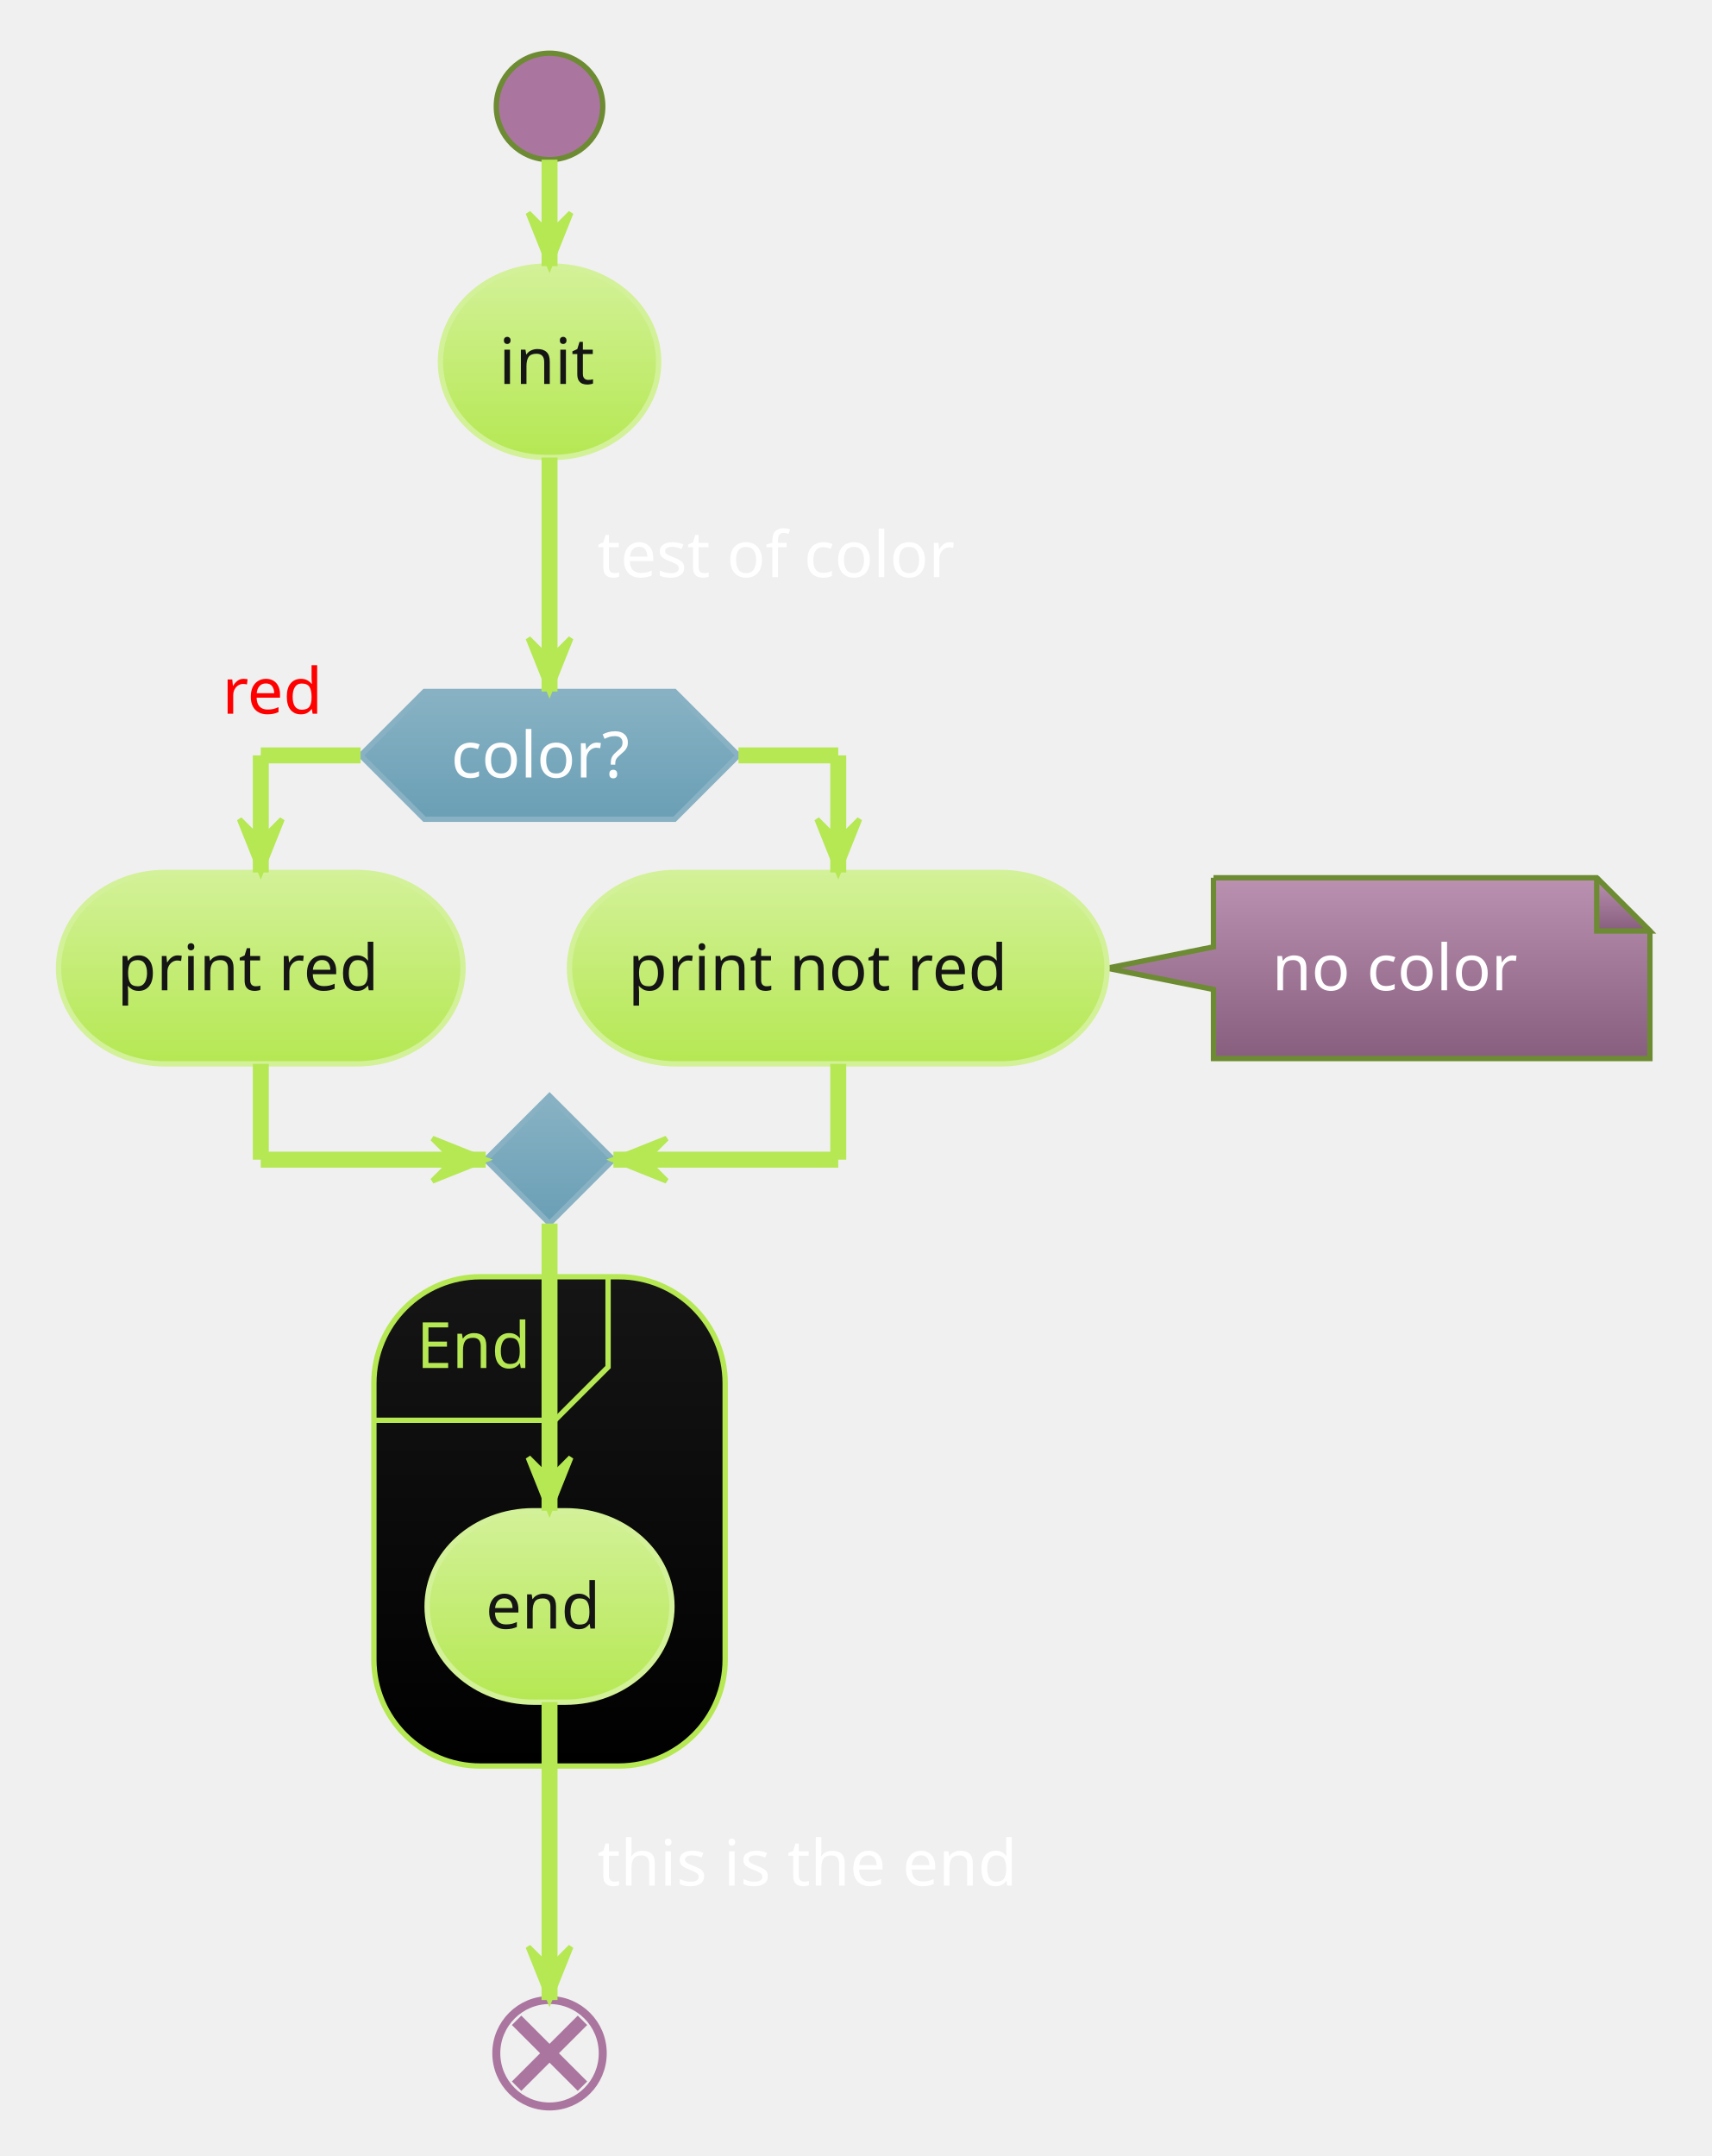
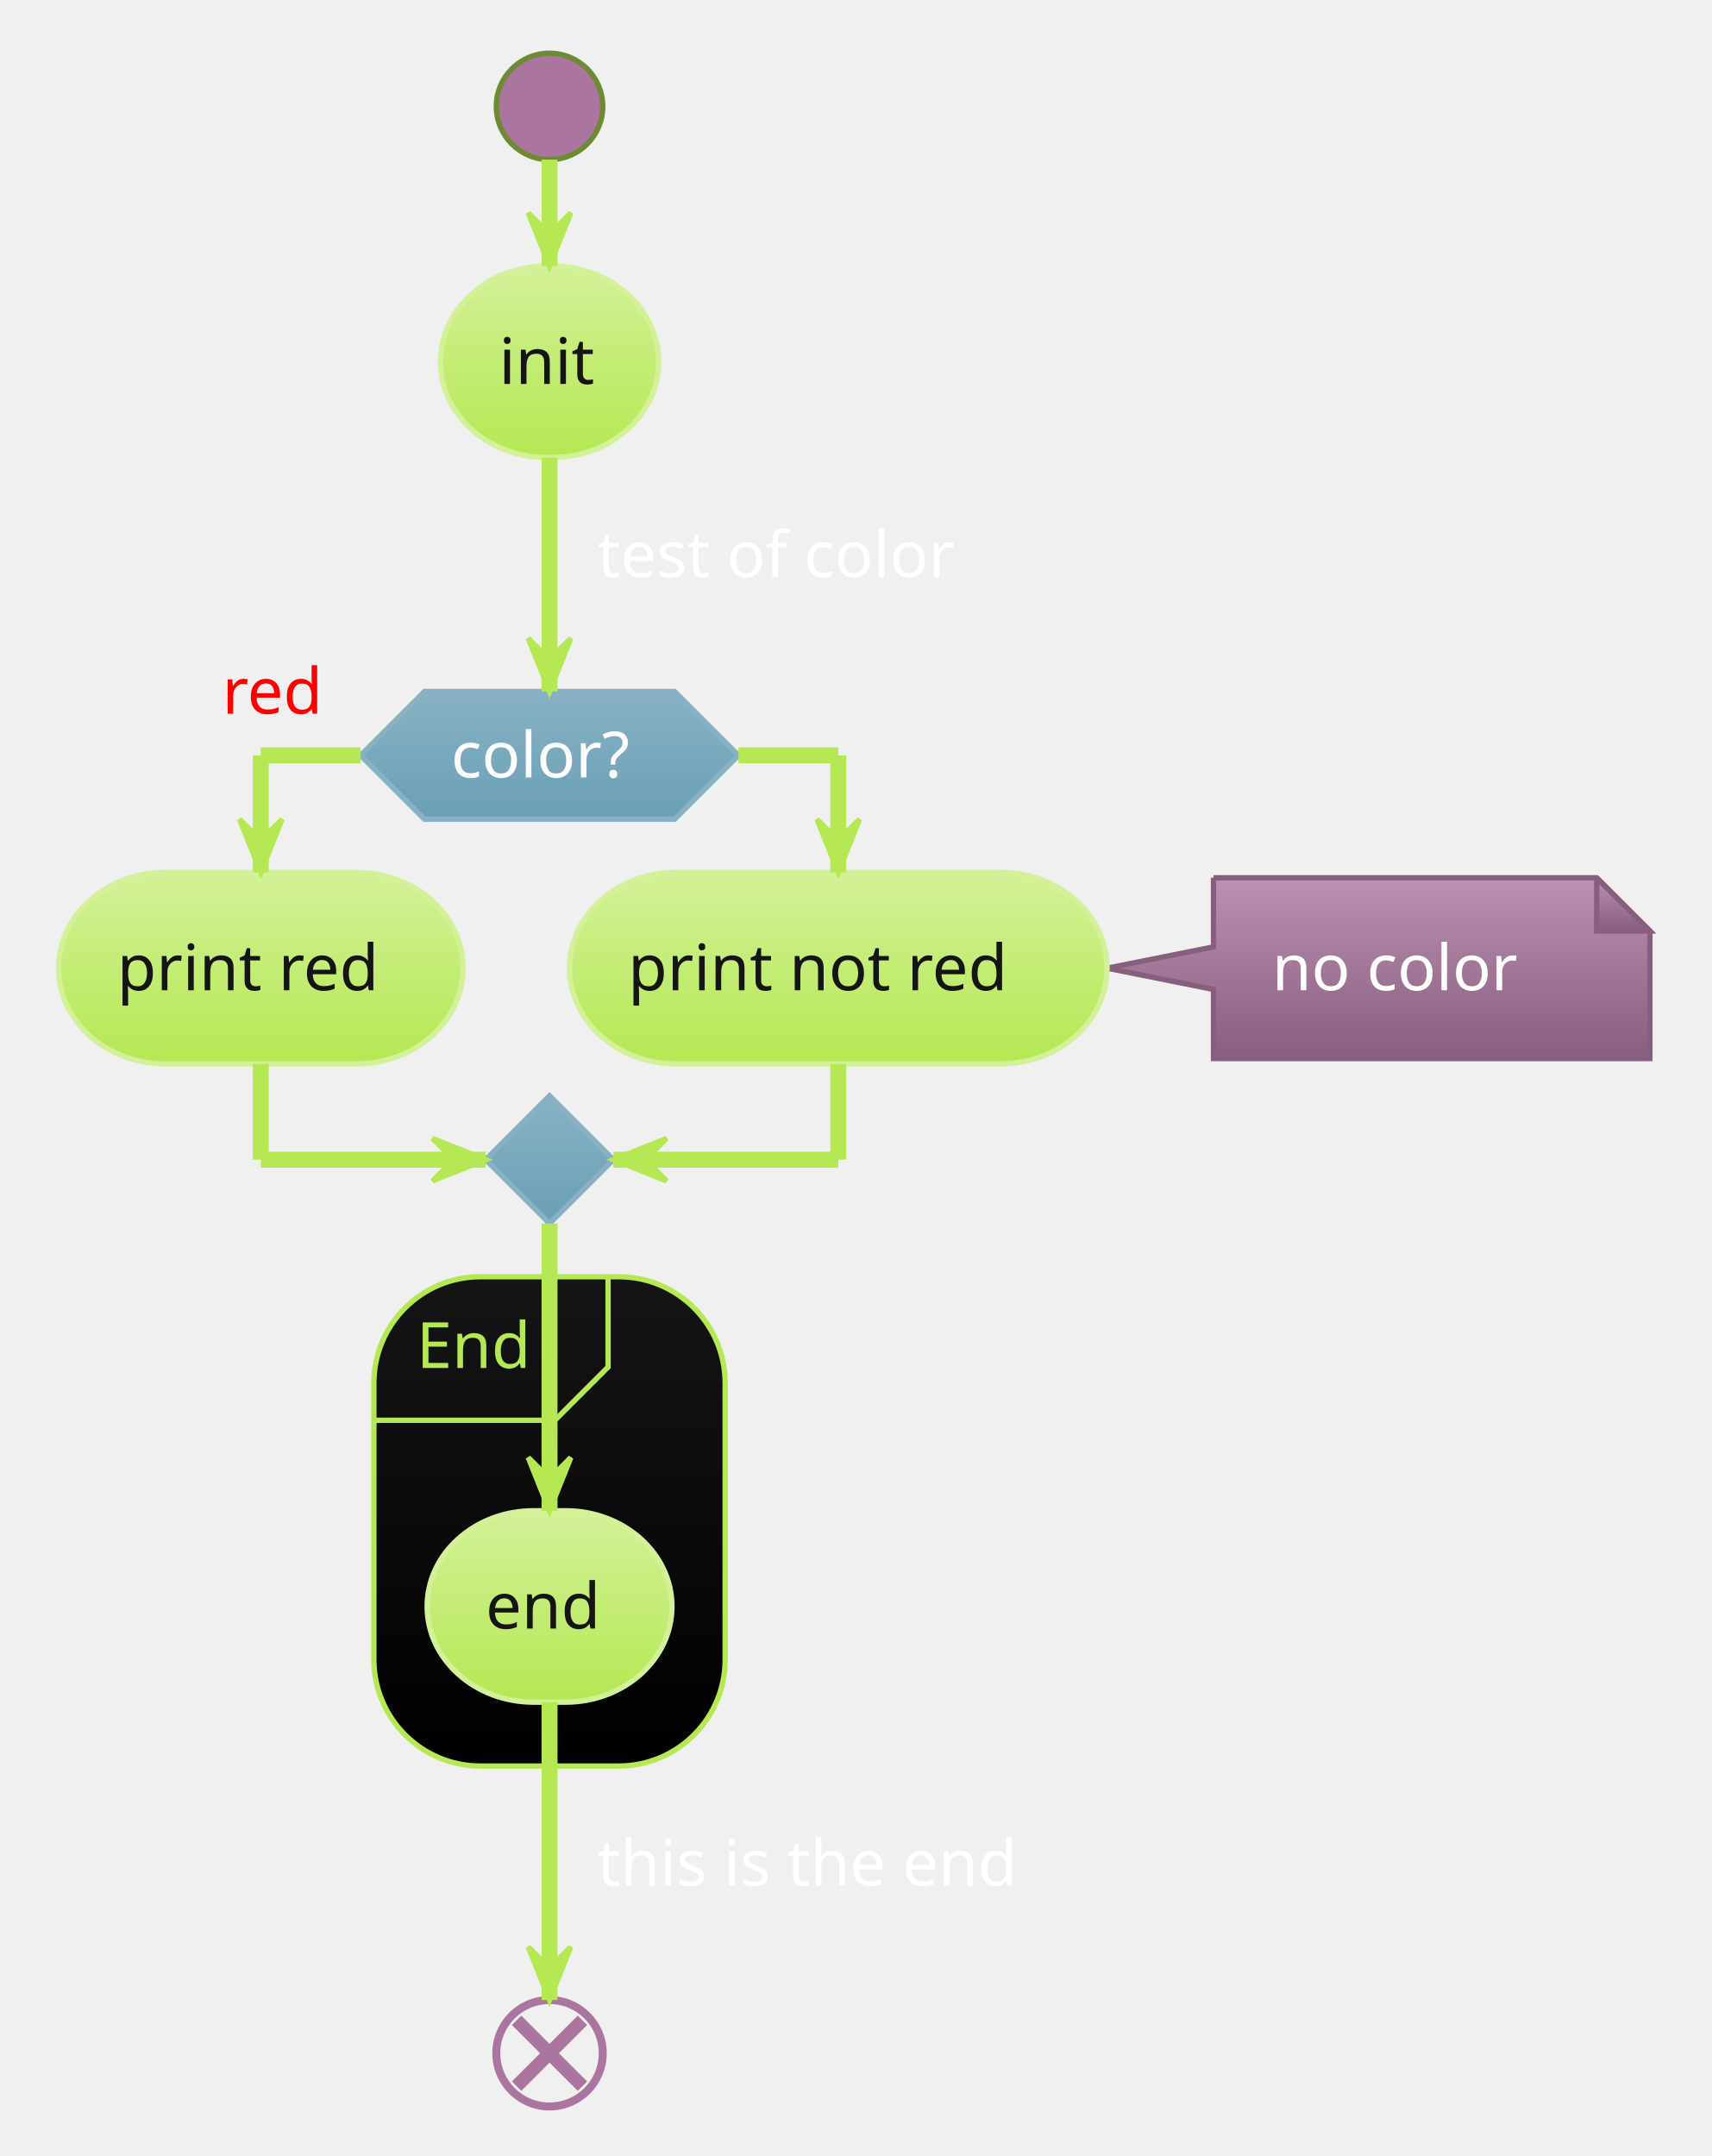
<svg xmlns="http://www.w3.org/2000/svg" contentStyleType="text/css" height="422.917px" preserveAspectRatio="none" style="width:335px;height:422px;" version="1.1" viewBox="0 0 335 422" width="335.417px" zoomAndPan="magnify">
  <defs>
    <linearGradient id="ggytkpae7zc760" x1="50%" x2="50%" y1="0%" y2="100%">
      <stop offset="0%" stop-color="#D3F198" />
      <stop offset="100%" stop-color="#B5E853" />
    </linearGradient>
    <linearGradient id="ggytkpae7zc761" x1="50%" x2="50%" y1="0%" y2="100%">
      <stop offset="0%" stop-color="#88B2C4" />
      <stop offset="100%" stop-color="#6A9FB5" />
    </linearGradient>
    <linearGradient id="ggytkpae7zc762" x1="50%" x2="50%" y1="0%" y2="100%">
      <stop offset="0%" stop-color="#BB91B2" />
      <stop offset="100%" stop-color="#885E7F" />
    </linearGradient>
    <linearGradient id="ggytkpae7zc763" x1="50%" x2="50%" y1="0%" y2="100%">
      <stop offset="0%" stop-color="#151515" />
      <stop offset="100%" stop-color="#000000" />
    </linearGradient>
  </defs>
  <g>
    <ellipse cx="107.552" cy="20.833" fill="#AA759F" rx="10.417" ry="10.417" style="stroke:#6D8B32;stroke-width:1.042;" />
    <rect fill="url(#ggytkpae7zc760)" height="37.467" rx="20.833" ry="20.833" style="stroke:#D3F198;stroke-width:1.042;" width="42.708" x="86.198" y="52.083" />
    <text fill="#151515" font-family="&quot;Verdana&quot;" font-size="12.5" lengthAdjust="spacing" textLength="19.792" x="97.656" y="75.144">init</text>
    <polygon fill="url(#ggytkpae7zc761)" points="83.073,135.352,132.031,135.352,144.531,147.852,132.031,160.352,83.073,160.352,70.573,147.852,83.073,135.352" style="stroke:#88B2C4;stroke-width:1.042;" />
    <text fill="#FEFEFE" font-family="&quot;Verdana&quot;" font-size="12.5" lengthAdjust="spacing" textLength="38.542" x="88.281" y="152.179">color?</text>
    <text fill="#FF0000" font-family="&quot;Verdana&quot;" font-size="12.5" lengthAdjust="spacing" textLength="21.875" x="43.49" y="139.695">red</text>
    <rect fill="url(#ggytkpae7zc760)" height="37.467" rx="20.833" ry="20.833" style="stroke:#D3F198;stroke-width:1.042;" width="79.167" x="11.458" y="170.768" />
    <text fill="#151515" font-family="&quot;Verdana&quot;" font-size="12.5" lengthAdjust="spacing" textLength="56.25" x="22.917" y="193.829">print red</text>
-     <path d="M237.5,171.81 L237.5,185.335 L216.667,189.502 L237.5,193.669 L237.5,207.194 A0,0 0 0 0 237.5,207.194 L322.917,207.194 A0,0 0 0 0 322.917,207.194 L322.917,182.227 L312.5,171.81 L237.5,171.81 A0,0 0 0 0 237.5,171.81 " fill="url(#ggytkpae7zc762)" style="stroke:#6D8B32;stroke-width:1.042;" />
-     <path d="M312.5,171.81 L312.5,182.227 L322.917,182.227 L312.5,171.81 " fill="url(#ggytkpae7zc762)" style="stroke:#6D8B32;stroke-width:1.042;" />
+     <path d="M237.5,171.81 L237.5,185.335 L216.667,189.502 L237.5,193.669 L237.5,207.194 A0,0 0 0 0 237.5,207.194 L322.917,207.194 A0,0 0 0 0 322.917,207.194 L322.917,182.227 L312.5,171.81 L237.5,171.81 A0,0 0 0 0 237.5,171.81 " fill="url(#ggytkpae7zc762)" style="stroke:#885E7F;stroke-width:1.042;" />
+     <path d="M312.5,171.81 L312.5,182.227 L322.917,182.227 L312.5,171.81 " fill="url(#ggytkpae7zc762)" style="stroke:#885E7F;stroke-width:1.042;" />
    <text fill="#FFFFFF" font-family="&quot;Verdana&quot;" font-size="12.5" lengthAdjust="spacing" textLength="53.125" x="248.958" y="193.829">no color</text>
    <rect fill="url(#ggytkpae7zc760)" height="37.467" rx="20.833" ry="20.833" style="stroke:#D3F198;stroke-width:1.042;" width="105.208" x="111.458" y="170.768" />
    <text fill="#151515" font-family="&quot;Verdana&quot;" font-size="12.5" lengthAdjust="spacing" textLength="82.292" x="122.917" y="193.829">print not red</text>
    <polygon fill="url(#ggytkpae7zc761)" points="107.552,214.486,120.052,226.986,107.552,239.486,95.052,226.986,107.552,214.486" style="stroke:#88B2C4;stroke-width:1.042;" />
    <rect fill="url(#ggytkpae7zc763)" height="95.768" rx="20.833" ry="20.833" style="stroke:#B5E853;stroke-width:1.042;" width="68.75" x="73.177" y="249.902" />
    <path d="M119.01,249.902 L119.01,267.578 L108.594,277.995 L73.177,277.995 " fill="none" style="stroke:#B5E853;stroke-width:1.042;" />
    <text fill="#B5E853" font-family="&quot;Verdana&quot;" font-size="12.5" lengthAdjust="spacing" textLength="25" x="81.51" y="267.755">End</text>
    <rect fill="url(#ggytkpae7zc760)" height="37.467" rx="20.833" ry="20.833" style="stroke:#D3F198;stroke-width:1.042;" width="47.917" x="83.594" y="295.703" />
    <text fill="#151515" font-family="&quot;Verdana&quot;" font-size="12.5" lengthAdjust="spacing" textLength="25" x="95.052" y="318.764">end</text>
    <ellipse cx="107.552" cy="401.888" fill="none" rx="10.417" ry="10.417" style="stroke:#AA759F;stroke-width:1.562;" />
    <line style="stroke:#AA759F;stroke-width:2.604;" x1="101.107" x2="113.997" y1="395.443" y2="408.333" />
    <line style="stroke:#AA759F;stroke-width:2.604;" x1="113.997" x2="101.107" y1="395.443" y2="408.333" />
    <line style="stroke:#B5E853;stroke-width:3.125;" x1="107.552" x2="107.552" y1="31.25" y2="52.083" />
    <polygon fill="#B5E853" points="103.385,41.667,107.552,52.083,111.719,41.667,107.552,45.833" style="stroke:#B5E853;stroke-width:1.042;" />
    <line style="stroke:#B5E853;stroke-width:3.125;" x1="70.573" x2="51.042" y1="147.852" y2="147.852" />
    <line style="stroke:#B5E853;stroke-width:3.125;" x1="51.042" x2="51.042" y1="147.852" y2="170.768" />
    <polygon fill="#B5E853" points="46.875,160.352,51.042,170.768,55.208,160.352,51.042,164.518" style="stroke:#B5E853;stroke-width:1.042;" />
    <line style="stroke:#B5E853;stroke-width:3.125;" x1="144.531" x2="164.062" y1="147.852" y2="147.852" />
    <line style="stroke:#B5E853;stroke-width:3.125;" x1="164.062" x2="164.062" y1="147.852" y2="170.768" />
    <polygon fill="#B5E853" points="159.896,160.352,164.062,170.768,168.229,160.352,164.062,164.518" style="stroke:#B5E853;stroke-width:1.042;" />
    <line style="stroke:#B5E853;stroke-width:3.125;" x1="51.042" x2="51.042" y1="208.236" y2="226.986" />
    <line style="stroke:#B5E853;stroke-width:3.125;" x1="51.042" x2="95.052" y1="226.986" y2="226.986" />
    <polygon fill="#B5E853" points="84.635,222.819,95.052,226.986,84.635,231.152,88.802,226.986" style="stroke:#B5E853;stroke-width:1.042;" />
    <line style="stroke:#B5E853;stroke-width:3.125;" x1="164.062" x2="164.062" y1="208.236" y2="226.986" />
    <line style="stroke:#B5E853;stroke-width:3.125;" x1="164.062" x2="120.052" y1="226.986" y2="226.986" />
    <polygon fill="#B5E853" points="130.469,222.819,120.052,226.986,130.469,231.152,126.302,226.986" style="stroke:#B5E853;stroke-width:1.042;" />
    <line style="stroke:#B5E853;stroke-width:3.125;" x1="107.552" x2="107.552" y1="89.551" y2="135.352" />
    <polygon fill="#B5E853" points="103.385,124.935,107.552,135.352,111.719,124.935,107.552,129.102" style="stroke:#B5E853;stroke-width:1.042;" />
    <text fill="#FFFFFF" font-family="&quot;Verdana&quot;" font-size="12.5" lengthAdjust="spacing" textLength="79.167" x="116.927" y="112.956">test of color</text>
    <line style="stroke:#B5E853;stroke-width:3.125;" x1="107.552" x2="107.552" y1="239.486" y2="295.703" />
    <polygon fill="#B5E853" points="103.385,285.286,107.552,295.703,111.719,285.286,107.552,289.453" style="stroke:#B5E853;stroke-width:1.042;" />
    <line style="stroke:#B5E853;stroke-width:3.125;" x1="107.552" x2="107.552" y1="333.171" y2="391.471" />
    <polygon fill="#B5E853" points="103.385,381.055,107.552,391.471,111.719,381.055,107.552,385.221" style="stroke:#B5E853;stroke-width:1.042;" />
    <text fill="#FFFFFF" font-family="&quot;Verdana&quot;" font-size="12.5" lengthAdjust="spacing" textLength="93.75" x="116.927" y="369.075">this is the end</text>
  </g>
</svg>
